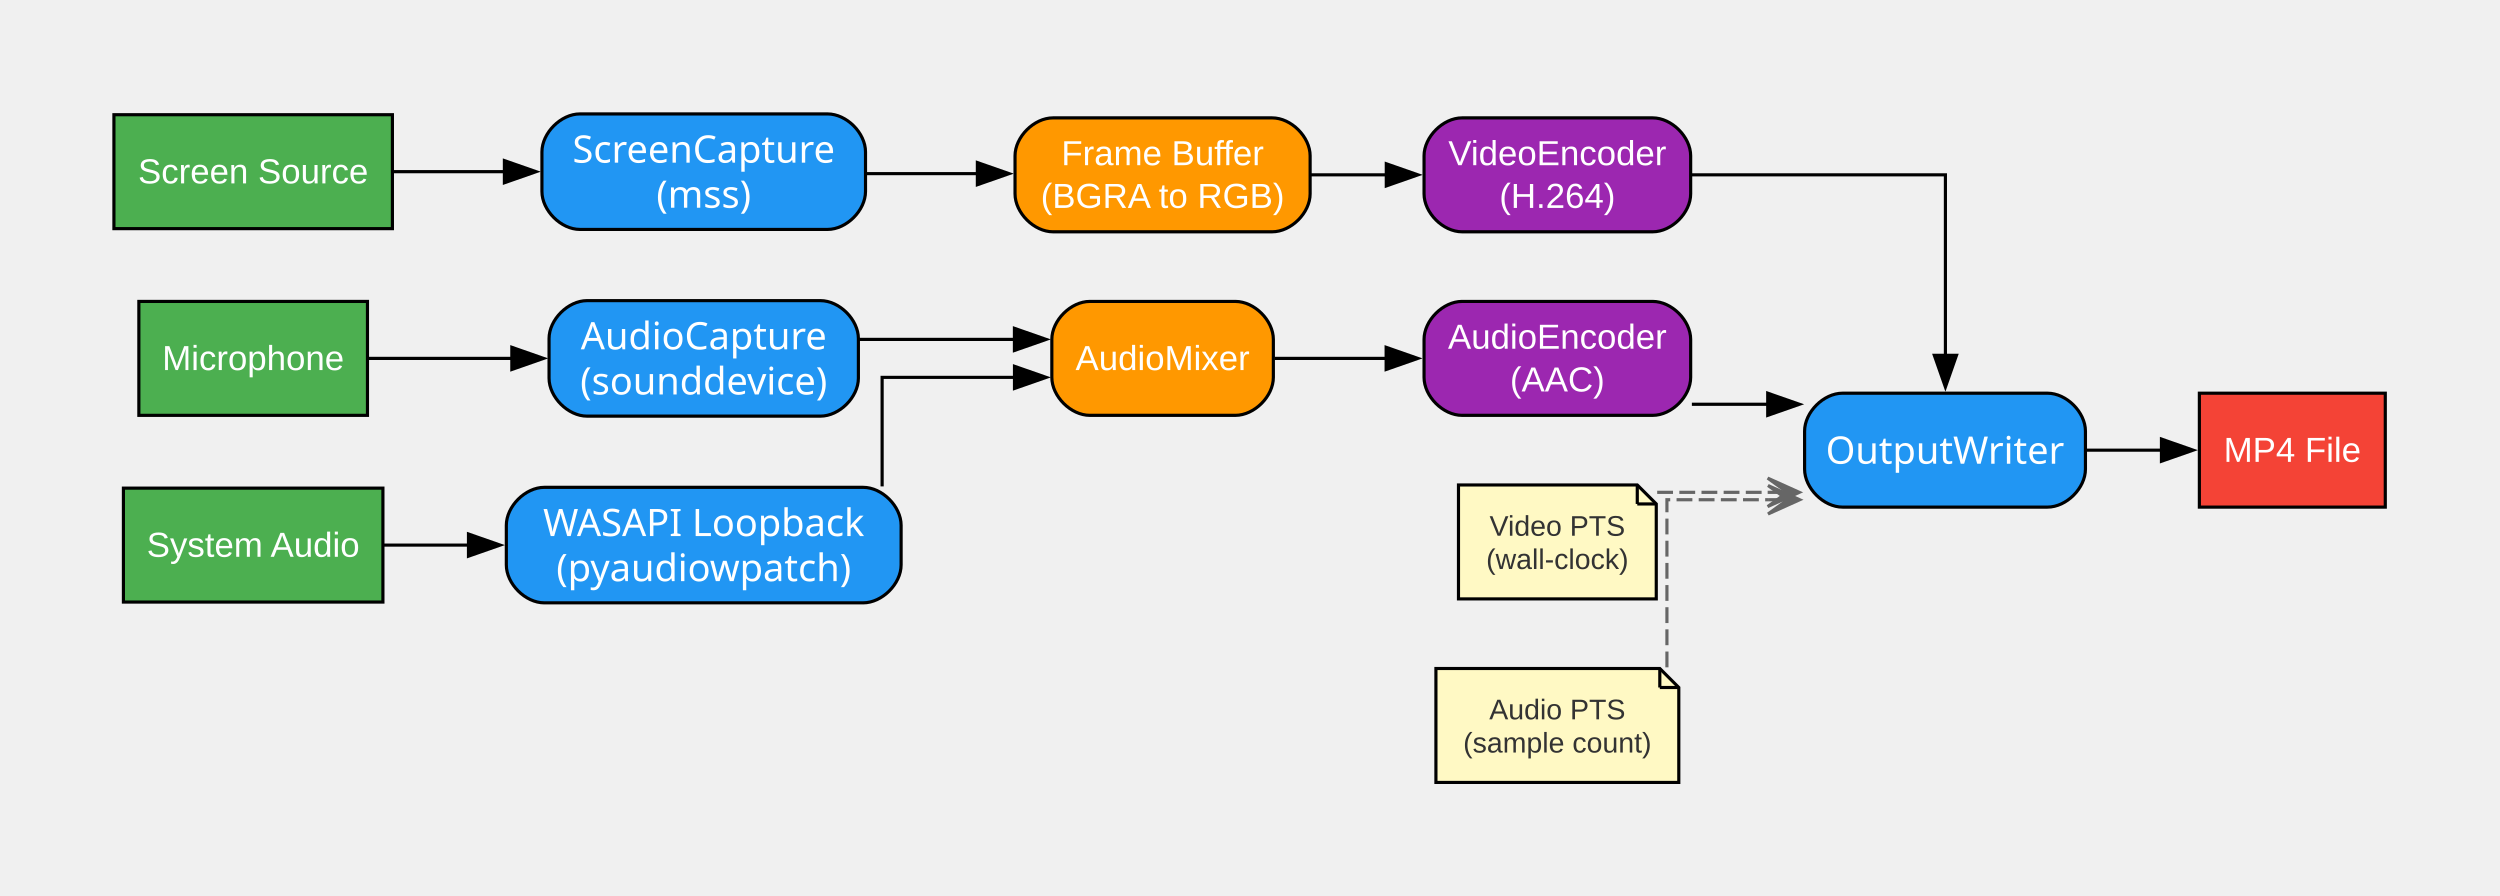
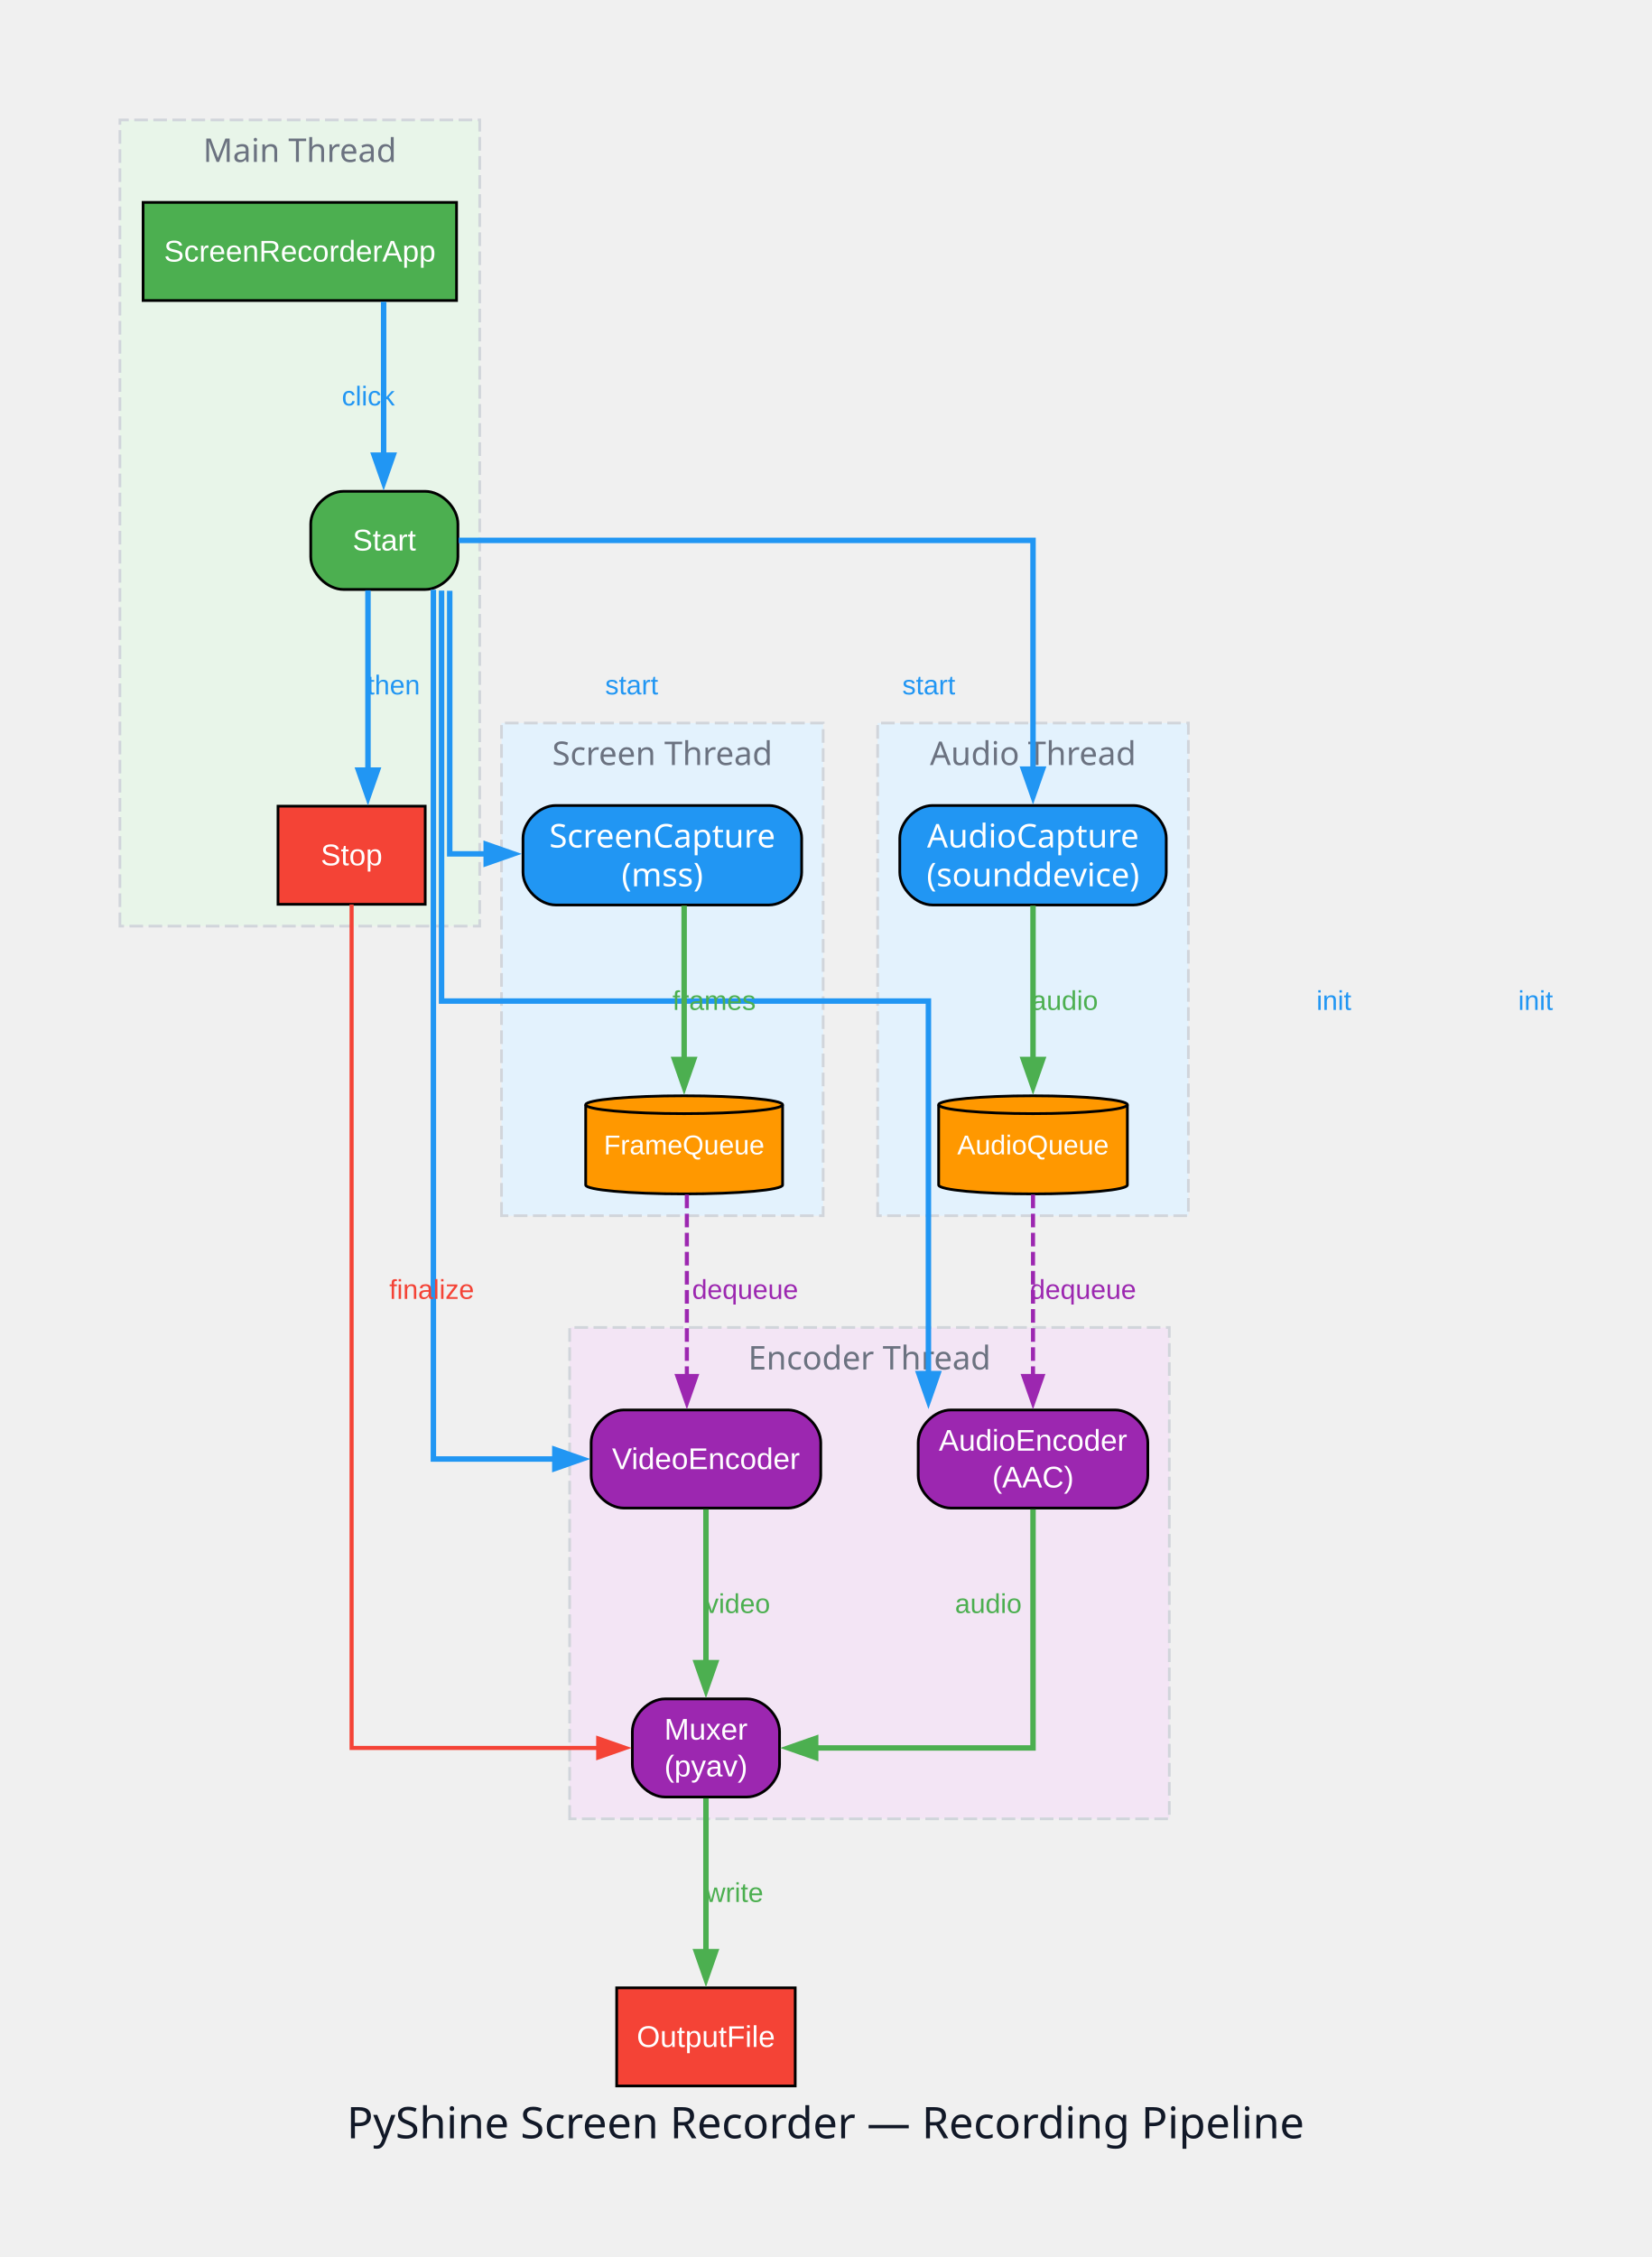
- <svg xmlns="http://www.w3.org/2000/svg" width="790pt" height="283pt" viewBox="0.00 0.00 790.00 283.00">
-   <g id="graph0" class="graph" transform="scale(1 1) rotate(0) translate(36 247.25)">
+ <svg xmlns="http://www.w3.org/2000/svg" width="606pt" height="828pt" viewBox="0.00 0.00 606.00 828.00">
+   <g id="graph0" class="graph" transform="scale(1 1) rotate(0) translate(36 792)">
+     <text xml:space="preserve" text-anchor="middle" x="266.88" y="-7.55" font-family="Arial Bold" font-size="16.00" fill="#111827">PyShine Screen Recorder — Recording Pipeline</text>
+     <g id="clust1" class="cluster">
+       <polygon fill="#e8f5e9" stroke="#d1d5db" stroke-dasharray="5,2" points="8,-452.25 8,-748 140,-748 140,-452.25 8,-452.25" />
+       <text xml:space="preserve" text-anchor="middle" x="74" y="-732.6" font-family="Arial Bold" font-size="12.00" fill="#6b7280">Main Thread</text>
+     </g>
+     <g id="clust2" class="cluster">
+       <polygon fill="#e3f2fd" stroke="#d1d5db" stroke-dasharray="5,2" points="148,-346 148,-526.75 266,-526.75 266,-346 148,-346" />
+       <text xml:space="preserve" text-anchor="middle" x="207" y="-511.35" font-family="Arial Bold" font-size="12.00" fill="#6b7280">Screen Thread</text>
+     </g>
+     <g id="clust3" class="cluster">
+       <polygon fill="#e3f2fd" stroke="#d1d5db" stroke-dasharray="5,2" points="286,-346 286,-526.75 400,-526.75 400,-346 286,-346" />
+       <text xml:space="preserve" text-anchor="middle" x="343" y="-511.35" font-family="Arial Bold" font-size="12.00" fill="#6b7280">Audio Thread</text>
+     </g>
+     <g id="clust4" class="cluster">
+       <polygon fill="#f3e5f5" stroke="#d1d5db" stroke-dasharray="5,2" points="173,-124.75 173,-305 393,-305 393,-124.75 173,-124.75" />
+       <text xml:space="preserve" text-anchor="middle" x="283" y="-289.6" font-family="Arial Bold" font-size="12.00" fill="#6b7280">Encoder Thread</text>
+     </g>
    <g id="node1" class="node">
-       <polygon fill="#4caf50" stroke="black" points="88,-211 0,-211 0,-175 88,-175 88,-211" />
-       <text xml:space="preserve" text-anchor="middle" x="44" y="-189.3" font-family="Arial" font-size="11.00" fill="white">Screen Source</text>
+       <polygon fill="#4caf50" stroke="black" points="131.5,-717.75 16.5,-717.75 16.5,-681.75 131.5,-681.75 131.5,-717.75" />
+       <text xml:space="preserve" text-anchor="middle" x="74" y="-696.05" font-family="Arial" font-size="11.00" fill="white">ScreenRecorderApp</text>
    </g>
    <g id="node2" class="node">
-       <path fill="#2196f3" stroke="black" d="M225.5,-211.25C225.5,-211.25 147.25,-211.25 147.25,-211.25 141.25,-211.25 135.25,-205.25 135.25,-199.25 135.25,-199.25 135.25,-186.75 135.25,-186.75 135.25,-180.75 141.25,-174.75 147.25,-174.75 147.25,-174.75 225.5,-174.75 225.5,-174.75 231.5,-174.75 237.5,-180.75 237.5,-186.75 237.5,-186.75 237.5,-199.25 237.5,-199.25 237.5,-205.25 231.5,-211.25 225.5,-211.25" />
-       <text xml:space="preserve" text-anchor="middle" x="186.38" y="-195.85" font-family="Arial Bold" font-size="12.00" fill="white">ScreenCapture</text>
-       <text xml:space="preserve" text-anchor="middle" x="186.38" y="-181.6" font-family="Arial Bold" font-size="12.00" fill="white">(mss)</text>
+       <path fill="#4caf50" stroke="black" d="M120,-611.75C120,-611.75 90,-611.75 90,-611.75 84,-611.75 78,-605.75 78,-599.75 78,-599.75 78,-587.75 78,-587.75 78,-581.75 84,-575.75 90,-575.75 90,-575.75 120,-575.75 120,-575.75 126,-575.75 132,-581.75 132,-587.75 132,-587.75 132,-599.75 132,-599.75 132,-605.75 126,-611.75 120,-611.75" />
+       <text xml:space="preserve" text-anchor="middle" x="105" y="-590.05" font-family="Arial" font-size="11.00" fill="white">Start</text>
    </g>
    <g id="edge1" class="edge">
-       <path fill="none" stroke="black" d="M88.27,-193C88.27,-193 123.39,-193 123.39,-193" />
-       <polygon fill="black" stroke="black" points="123.39,-196.5 133.39,-193 123.39,-189.5 123.39,-196.5" />
+       <path fill="none" stroke="#2196f3" stroke-width="2" d="M104.75,-681.29C104.75,-681.29 104.75,-625.03 104.75,-625.03" />
+       <polygon fill="#2196f3" stroke="#2196f3" stroke-width="2" points="108.25,-625.03 104.75,-615.03 101.25,-625.03 108.25,-625.03" />
+       <text xml:space="preserve" text-anchor="middle" x="99.12" y="-643.25" font-family="Arial" font-size="10.00" fill="#2196f3">click</text>
    </g>
    <g id="node3" class="node">
-       <path fill="#ff9800" stroke="black" d="M366,-210C366,-210 296.75,-210 296.75,-210 290.75,-210 284.75,-204 284.75,-198 284.75,-198 284.75,-186 284.75,-186 284.75,-180 290.75,-174 296.75,-174 296.75,-174 366,-174 366,-174 372,-174 378,-180 378,-186 378,-186 378,-198 378,-198 378,-204 372,-210 366,-210" />
-       <text xml:space="preserve" text-anchor="middle" x="331.38" y="-195.05" font-family="Arial" font-size="11.00" fill="white">Frame Buffer</text>
-       <text xml:space="preserve" text-anchor="middle" x="331.38" y="-181.55" font-family="Arial" font-size="11.00" fill="white">(BGRA to RGB)</text>
+       <polygon fill="#f44336" stroke="black" points="120,-496.25 66,-496.25 66,-460.25 120,-460.25 120,-496.25" />
+       <text xml:space="preserve" text-anchor="middle" x="93" y="-474.55" font-family="Arial" font-size="11.00" fill="white">Stop</text>
    </g>
    <g id="edge2" class="edge">
-       <path fill="none" stroke="black" d="M237.9,-192.38C237.9,-192.38 272.85,-192.38 272.85,-192.38" />
-       <polygon fill="black" stroke="black" points="272.85,-195.88 282.85,-192.38 272.85,-188.88 272.85,-195.88" />
+       <path fill="none" stroke="#2196f3" stroke-width="2" d="M99,-575.45C99,-575.45 99,-509.49 99,-509.49" />
+       <polygon fill="#2196f3" stroke="#2196f3" stroke-width="2" points="102.5,-509.49 99,-499.49 95.5,-509.49 102.5,-509.49" />
+       <text xml:space="preserve" text-anchor="middle" x="108.38" y="-537.25" font-family="Arial" font-size="10.00" fill="#2196f3">then</text>
    </g>
    <g id="node4" class="node">
-       <path fill="#9c27b0" stroke="black" d="M486.25,-210C486.25,-210 426,-210 426,-210 420,-210 414,-204 414,-198 414,-198 414,-186 414,-186 414,-180 420,-174 426,-174 426,-174 486.25,-174 486.25,-174 492.25,-174 498.25,-180 498.25,-186 498.25,-186 498.25,-198 498.25,-198 498.25,-204 492.25,-210 486.25,-210" />
-       <text xml:space="preserve" text-anchor="middle" x="456.12" y="-195.05" font-family="Arial" font-size="11.00" fill="white">VideoEncoder</text>
-       <text xml:space="preserve" text-anchor="middle" x="456.12" y="-181.55" font-family="Arial" font-size="11.00" fill="white">(H.264)</text>
+       <path fill="#2196f3" stroke="black" d="M246.12,-496.5C246.12,-496.5 167.88,-496.5 167.88,-496.5 161.88,-496.5 155.88,-490.5 155.88,-484.5 155.88,-484.5 155.88,-472 155.88,-472 155.88,-466 161.88,-460 167.88,-460 167.88,-460 246.12,-460 246.12,-460 252.12,-460 258.12,-466 258.12,-472 258.12,-472 258.12,-484.5 258.12,-484.5 258.12,-490.5 252.12,-496.5 246.12,-496.5" />
+       <text xml:space="preserve" text-anchor="middle" x="207" y="-481.1" font-family="Arial Bold" font-size="12.00" fill="white">ScreenCapture</text>
+       <text xml:space="preserve" text-anchor="middle" x="207" y="-466.85" font-family="Arial Bold" font-size="12.00" fill="white">(mss)</text>
    </g>
    <g id="edge3" class="edge">
-       <path fill="none" stroke="black" d="M378.18,-192C378.18,-192 402.07,-192 402.07,-192" />
-       <polygon fill="black" stroke="black" points="402.07,-195.5 412.07,-192 402.07,-188.5 402.07,-195.5" />
+       <path fill="none" stroke="#2196f3" stroke-width="2" d="M129,-575.27C129,-542.77 129,-478.75 129,-478.75 129,-478.75 142.38,-478.75 142.38,-478.75" />
+       <polygon fill="#2196f3" stroke="#2196f3" stroke-width="2" points="142.38,-482.25 152.38,-478.75 142.38,-475.25 142.38,-482.25" />
+       <text xml:space="preserve" text-anchor="middle" x="195.75" y="-537.25" font-family="Arial" font-size="10.00" fill="#2196f3">start</text>
+     </g>
+     <g id="node6" class="node">
+       <path fill="#2196f3" stroke="black" d="M379.88,-496.5C379.88,-496.5 306.12,-496.5 306.12,-496.5 300.12,-496.5 294.12,-490.5 294.12,-484.5 294.12,-484.5 294.12,-472 294.12,-472 294.12,-466 300.12,-460 306.12,-460 306.12,-460 379.88,-460 379.88,-460 385.88,-460 391.88,-466 391.88,-472 391.88,-472 391.88,-484.5 391.88,-484.5 391.88,-490.5 385.88,-496.5 379.88,-496.5" />
+       <text xml:space="preserve" text-anchor="middle" x="343" y="-481.1" font-family="Arial Bold" font-size="12.00" fill="white">AudioCapture</text>
+       <text xml:space="preserve" text-anchor="middle" x="343" y="-466.85" font-family="Arial Bold" font-size="12.00" fill="white">(sounddevice)</text>
+     </g>
+     <g id="edge4" class="edge">
+       <path fill="none" stroke="#2196f3" stroke-width="2" d="M132.3,-593.75C194.82,-593.75 343,-593.75 343,-593.75 343,-593.75 343,-509.83 343,-509.83" />
+       <polygon fill="#2196f3" stroke="#2196f3" stroke-width="2" points="346.5,-509.83 343,-499.83 339.5,-509.83 346.5,-509.83" />
+       <text xml:space="preserve" text-anchor="middle" x="304.75" y="-537.25" font-family="Arial" font-size="10.00" fill="#2196f3">start</text>
+     </g>
+     <g id="node8" class="node">
+       <path fill="#9c27b0" stroke="black" d="M253.12,-274.75C253.12,-274.75 192.88,-274.75 192.88,-274.75 186.88,-274.75 180.88,-268.75 180.88,-262.75 180.88,-262.75 180.88,-250.75 180.88,-250.75 180.88,-244.75 186.88,-238.75 192.88,-238.75 192.88,-238.75 253.12,-238.75 253.12,-238.75 259.12,-238.75 265.12,-244.75 265.12,-250.75 265.12,-250.75 265.12,-262.75 265.12,-262.75 265.12,-268.75 259.12,-274.75 253.12,-274.75" />
+       <text xml:space="preserve" text-anchor="middle" x="223" y="-253.05" font-family="Arial" font-size="11.00" fill="white">VideoEncoder</text>
+     </g>
+     <g id="edge5" class="edge">
+       <path fill="none" stroke="#2196f3" stroke-width="2" d="M123,-575.63C123,-505.63 123,-256.75 123,-256.75 123,-256.75 167.56,-256.75 167.56,-256.75" />
+       <polygon fill="#2196f3" stroke="#2196f3" stroke-width="2" points="167.56,-260.25 177.56,-256.75 167.56,-253.25 167.56,-260.25" />
+       <text xml:space="preserve" text-anchor="middle" x="453.38" y="-421.5" font-family="Arial" font-size="10.00" fill="#2196f3">init</text>
+     </g>
+     <g id="node9" class="node">
+       <path fill="#9c27b0" stroke="black" d="M373.12,-274.75C373.12,-274.75 312.88,-274.75 312.88,-274.75 306.88,-274.75 300.88,-268.75 300.88,-262.75 300.88,-262.75 300.88,-250.75 300.88,-250.75 300.88,-244.75 306.88,-238.75 312.88,-238.75 312.88,-238.75 373.12,-238.75 373.12,-238.75 379.12,-238.75 385.12,-244.75 385.12,-250.75 385.12,-250.75 385.12,-262.75 385.12,-262.75 385.12,-268.75 379.12,-274.75 373.12,-274.75" />
+       <text xml:space="preserve" text-anchor="middle" x="343" y="-259.8" font-family="Arial" font-size="11.00" fill="white">AudioEncoder</text>
+       <text xml:space="preserve" text-anchor="middle" x="343" y="-246.3" font-family="Arial" font-size="11.00" fill="white">(AAC)</text>
+     </g>
+     <g id="edge6" class="edge">
+       <path fill="none" stroke="#2196f3" stroke-width="2" d="M126,-575.34C126,-531.54 126,-424.75 126,-424.75 126,-424.75 304.62,-424.75 304.62,-424.75 304.62,-424.75 304.62,-288.08 304.62,-288.08" />
+       <polygon fill="#2196f3" stroke="#2196f3" stroke-width="2" points="308.13,-288.08 304.63,-278.08 301.13,-288.08 308.13,-288.08" />
+       <text xml:space="preserve" text-anchor="middle" x="527.38" y="-421.5" font-family="Arial" font-size="10.00" fill="#2196f3">init</text>
+     </g>
+     <g id="node10" class="node">
+       <path fill="#9c27b0" stroke="black" d="M238,-168.75C238,-168.75 208,-168.75 208,-168.75 202,-168.75 196,-162.75 196,-156.75 196,-156.75 196,-144.75 196,-144.75 196,-138.75 202,-132.75 208,-132.75 208,-132.75 238,-132.75 238,-132.75 244,-132.75 250,-138.75 250,-144.75 250,-144.75 250,-156.75 250,-156.75 250,-162.75 244,-168.75 238,-168.75" />
+       <text xml:space="preserve" text-anchor="middle" x="223" y="-153.8" font-family="Arial" font-size="11.00" fill="white">Muxer</text>
+       <text xml:space="preserve" text-anchor="middle" x="223" y="-140.3" font-family="Arial" font-size="11.00" fill="white">(pyav)</text>
+     </g>
+     <g id="edge14" class="edge">
+       <path fill="none" stroke="#f44336" stroke-width="1.5" d="M93,-460.18C93,-391.52 93,-150.75 93,-150.75 93,-150.75 183.48,-150.75 183.48,-150.75" />
+       <polygon fill="#f44336" stroke="#f44336" stroke-width="1.5" points="183.48,-154.25 193.48,-150.75 183.48,-147.25 183.48,-154.25" />
+       <text xml:space="preserve" text-anchor="middle" x="122.38" y="-315.5" font-family="Arial" font-size="10.00" fill="#f44336">finalize</text>
+     </g>
+     <g id="node5" class="node">
+       <path fill="#ff9800" stroke="black" d="M251.12,-386.73C251.12,-388.53 234.93,-390 215,-390 195.07,-390 178.88,-388.53 178.88,-386.73 178.88,-386.73 178.88,-357.27 178.88,-357.27 178.88,-355.47 195.07,-354 215,-354 234.93,-354 251.12,-355.47 251.12,-357.27 251.12,-357.27 251.12,-386.73 251.12,-386.73" />
+       <path fill="none" stroke="black" d="M251.12,-386.73C251.12,-384.92 234.93,-383.45 215,-383.45 195.07,-383.45 178.88,-384.92 178.88,-386.73" />
+       <text xml:space="preserve" text-anchor="middle" x="215" y="-368.5" font-family="Arial" font-size="10.00" fill="white">FrameQueue</text>
+     </g>
+     <g id="edge7" class="edge">
+       <path fill="none" stroke="#4caf50" stroke-width="2" d="M215,-459.74C215,-459.74 215,-403.32 215,-403.32" />
+       <polygon fill="#4caf50" stroke="#4caf50" stroke-width="2" points="218.5,-403.32 215,-393.32 211.5,-403.32 218.5,-403.32" />
+       <text xml:space="preserve" text-anchor="middle" x="226" y="-421.5" font-family="Arial" font-size="10.00" fill="#4caf50">frames</text>
+     </g>
+     <g id="edge9" class="edge">
+       <path fill="none" stroke="#9c27b0" stroke-width="1.5" stroke-dasharray="5,2" d="M216,-353.74C216,-353.74 216,-287.2 216,-287.2" />
+       <polygon fill="#9c27b0" stroke="#9c27b0" stroke-width="1.5" points="219.5,-287.2 216,-277.2 212.5,-287.2 219.5,-287.2" />
+       <text xml:space="preserve" text-anchor="middle" x="237.38" y="-315.5" font-family="Arial" font-size="10.00" fill="#9c27b0">dequeue</text>
+     </g>
+     <g id="node7" class="node">
+       <path fill="#ff9800" stroke="black" d="M377.62,-386.73C377.62,-388.53 362.11,-390 343,-390 323.89,-390 308.38,-388.53 308.38,-386.73 308.38,-386.73 308.38,-357.27 308.38,-357.27 308.38,-355.47 323.89,-354 343,-354 362.11,-354 377.62,-355.47 377.62,-357.27 377.62,-357.27 377.62,-386.73 377.62,-386.73" />
+       <path fill="none" stroke="black" d="M377.62,-386.73C377.62,-384.92 362.11,-383.45 343,-383.45 323.89,-383.45 308.38,-384.92 308.38,-386.73" />
+       <text xml:space="preserve" text-anchor="middle" x="343" y="-368.5" font-family="Arial" font-size="10.00" fill="white">AudioQueue</text>
+     </g>
+     <g id="edge8" class="edge">
+       <path fill="none" stroke="#4caf50" stroke-width="2" d="M343,-459.74C343,-459.74 343,-403.32 343,-403.32" />
+       <polygon fill="#4caf50" stroke="#4caf50" stroke-width="2" points="346.5,-403.32 343,-393.32 339.5,-403.32 346.5,-403.32" />
+       <text xml:space="preserve" text-anchor="middle" x="354.62" y="-421.5" font-family="Arial" font-size="10.00" fill="#4caf50">audio</text>
+     </g>
+     <g id="edge10" class="edge">
+       <path fill="none" stroke="#9c27b0" stroke-width="1.5" stroke-dasharray="5,2" d="M343,-353.74C343,-353.74 343,-287.2 343,-287.2" />
+       <polygon fill="#9c27b0" stroke="#9c27b0" stroke-width="1.5" points="346.5,-287.2 343,-277.2 339.5,-287.2 346.5,-287.2" />
+       <text xml:space="preserve" text-anchor="middle" x="361.38" y="-315.5" font-family="Arial" font-size="10.00" fill="#9c27b0">dequeue</text>
+     </g>
+     <g id="edge11" class="edge">
+       <path fill="none" stroke="#4caf50" stroke-width="2" d="M223,-238.29C223,-238.29 223,-182.03 223,-182.03" />
+       <polygon fill="#4caf50" stroke="#4caf50" stroke-width="2" points="226.5,-182.03 223,-172.03 219.5,-182.03 226.5,-182.03" />
+       <text xml:space="preserve" text-anchor="middle" x="234.62" y="-200.25" font-family="Arial" font-size="10.00" fill="#4caf50">video</text>
+     </g>
+     <g id="edge12" class="edge">
+       <path fill="none" stroke="#4caf50" stroke-width="2" d="M343,-238.29C343,-207.92 343,-150.75 343,-150.75 343,-150.75 263.26,-150.75 263.26,-150.75" />
+       <polygon fill="#4caf50" stroke="#4caf50" stroke-width="2" points="263.26,-147.25 253.26,-150.75 263.26,-154.25 263.26,-147.25" />
+       <text xml:space="preserve" text-anchor="middle" x="326.62" y="-200.25" font-family="Arial" font-size="10.00" fill="#4caf50">audio</text>
    </g>
    <g id="node11" class="node">
-       <path fill="#2196f3" stroke="black" d="M611,-123C611,-123 546.25,-123 546.25,-123 540.25,-123 534.25,-117 534.25,-111 534.25,-111 534.25,-99 534.25,-99 534.25,-93 540.25,-87 546.25,-87 546.25,-87 611,-87 611,-87 617,-87 623,-93 623,-99 623,-99 623,-111 623,-111 623,-117 617,-123 611,-123" />
-       <text xml:space="preserve" text-anchor="middle" x="578.62" y="-100.72" font-family="Arial Bold" font-size="12.00" fill="white">OutputWriter</text>
-     </g>
-     <g id="edge9" class="edge">
-       <path fill="none" stroke="black" d="M498.67,-192C534.09,-192 578.75,-192 578.75,-192 578.75,-192 578.75,-134.96 578.75,-134.96" />
-       <polygon fill="black" stroke="black" points="582.25,-134.96 578.75,-124.96 575.25,-134.96 582.25,-134.96" />
-     </g>
-     <g id="node5" class="node">
-       <polygon fill="#4caf50" stroke="black" points="80.12,-152 7.88,-152 7.88,-116 80.12,-116 80.12,-152" />
-       <text xml:space="preserve" text-anchor="middle" x="44" y="-130.3" font-family="Arial" font-size="11.00" fill="white">Microphone</text>
-     </g>
-     <g id="node6" class="node">
-       <path fill="#2196f3" stroke="black" d="M223.25,-152.25C223.25,-152.25 149.5,-152.25 149.5,-152.25 143.5,-152.25 137.5,-146.25 137.5,-140.25 137.5,-140.25 137.5,-127.75 137.5,-127.75 137.5,-121.75 143.5,-115.75 149.5,-115.75 149.5,-115.75 223.25,-115.75 223.25,-115.75 229.25,-115.75 235.25,-121.75 235.25,-127.75 235.25,-127.75 235.25,-140.25 235.25,-140.25 235.25,-146.25 229.25,-152.25 223.25,-152.25" />
-       <text xml:space="preserve" text-anchor="middle" x="186.38" y="-136.85" font-family="Arial Bold" font-size="12.00" fill="white">AudioCapture</text>
-       <text xml:space="preserve" text-anchor="middle" x="186.38" y="-122.6" font-family="Arial Bold" font-size="12.00" fill="white">(sounddevice)</text>
-     </g>
-     <g id="edge4" class="edge">
-       <path fill="none" stroke="black" d="M80.3,-134C80.3,-134 125.74,-134 125.74,-134" />
-       <polygon fill="black" stroke="black" points="125.74,-137.5 135.74,-134 125.74,-130.5 125.74,-137.5" />
-     </g>
-     <g id="node7" class="node">
-       <path fill="#ff9800" stroke="black" d="M354.38,-152C354.38,-152 308.38,-152 308.38,-152 302.38,-152 296.38,-146 296.38,-140 296.38,-140 296.38,-128 296.38,-128 296.38,-122 302.38,-116 308.38,-116 308.38,-116 354.38,-116 354.38,-116 360.38,-116 366.38,-122 366.38,-128 366.38,-128 366.38,-140 366.38,-140 366.38,-146 360.38,-152 354.38,-152" />
-       <text xml:space="preserve" text-anchor="middle" x="331.38" y="-130.3" font-family="Arial" font-size="11.00" fill="white">AudioMixer</text>
-     </g>
-     <g id="edge5" class="edge">
-       <path fill="none" stroke="black" d="M235.47,-140C235.47,-140 284.56,-140 284.56,-140" />
-       <polygon fill="black" stroke="black" points="284.56,-143.5 294.56,-140 284.56,-136.5 284.56,-143.5" />
-     </g>
-     <g id="node8" class="node">
-       <path fill="#9c27b0" stroke="black" d="M486.25,-152C486.25,-152 426,-152 426,-152 420,-152 414,-146 414,-140 414,-140 414,-128 414,-128 414,-122 420,-116 426,-116 426,-116 486.25,-116 486.25,-116 492.25,-116 498.25,-122 498.25,-128 498.25,-128 498.25,-140 498.25,-140 498.25,-146 492.25,-152 486.25,-152" />
-       <text xml:space="preserve" text-anchor="middle" x="456.12" y="-137.05" font-family="Arial" font-size="11.00" fill="white">AudioEncoder</text>
-       <text xml:space="preserve" text-anchor="middle" x="456.12" y="-123.55" font-family="Arial" font-size="11.00" fill="white">(AAC)</text>
-     </g>
-     <g id="edge8" class="edge">
-       <path fill="none" stroke="black" d="M366.79,-134C366.79,-134 402.02,-134 402.02,-134" />
-       <polygon fill="black" stroke="black" points="402.02,-137.5 412.02,-134 402.02,-130.5 402.02,-137.5" />
-     </g>
-     <g id="edge10" class="edge">
-       <path fill="none" stroke="black" d="M498.63,-119.5C498.63,-119.5 522.6,-119.5 522.6,-119.5" />
-       <polygon fill="black" stroke="black" points="522.6,-123 532.6,-119.5 522.6,-116 522.6,-123" />
-     </g>
-     <g id="node9" class="node">
-       <polygon fill="#4caf50" stroke="black" points="85,-93 3,-93 3,-57 85,-57 85,-93" />
-       <text xml:space="preserve" text-anchor="middle" x="44" y="-71.3" font-family="Arial" font-size="11.00" fill="white">System Audio</text>
-     </g>
-     <g id="node10" class="node">
-       <path fill="#2196f3" stroke="black" d="M236.75,-93.25C236.75,-93.25 136,-93.25 136,-93.25 130,-93.25 124,-87.25 124,-81.25 124,-81.25 124,-68.75 124,-68.75 124,-62.75 130,-56.75 136,-56.75 136,-56.75 236.75,-56.75 236.75,-56.75 242.75,-56.75 248.75,-62.75 248.75,-68.75 248.75,-68.75 248.75,-81.25 248.75,-81.25 248.75,-87.25 242.75,-93.25 236.75,-93.25" />
-       <text xml:space="preserve" text-anchor="middle" x="186.38" y="-77.85" font-family="Arial Bold" font-size="12.00" fill="white">WASAPI Loopback</text>
-       <text xml:space="preserve" text-anchor="middle" x="186.38" y="-63.6" font-family="Arial Bold" font-size="12.00" fill="white">(pyaudiowpatch)</text>
-     </g>
-     <g id="edge6" class="edge">
-       <path fill="none" stroke="black" d="M85.18,-75C85.18,-75 112.04,-75 112.04,-75" />
-       <polygon fill="black" stroke="black" points="112.04,-78.5 122.04,-75 112.04,-71.5 112.04,-78.5" />
-     </g>
-     <g id="edge7" class="edge">
-       <path fill="none" stroke="black" d="M242.75,-93.54C242.75,-108.82 242.75,-128 242.75,-128 242.75,-128 284.58,-128 284.58,-128" />
-       <polygon fill="black" stroke="black" points="284.58,-131.5 294.58,-128 284.58,-124.5 284.58,-131.5" />
-     </g>
-     <g id="node12" class="node">
-       <polygon fill="#f44336" stroke="black" points="717.75,-123 659,-123 659,-87 717.75,-87 717.75,-123" />
-       <text xml:space="preserve" text-anchor="middle" x="688.38" y="-101.3" font-family="Arial" font-size="11.00" fill="white">MP4 File</text>
-     </g>
-     <g id="edge11" class="edge">
-       <path fill="none" stroke="black" d="M623.26,-105C623.26,-105 647.02,-105 647.02,-105" />
-       <polygon fill="black" stroke="black" points="647.02,-108.5 657.02,-105 647.02,-101.5 647.02,-108.5" />
-     </g>
-     <g id="node13" class="node">
-       <polygon fill="#fff9c4" stroke="black" points="481.38,-94 424.88,-94 424.88,-58 487.38,-58 487.38,-88 481.38,-94" />
-       <polyline fill="none" stroke="black" points="481.38,-94 481.38,-88" />
-       <polyline fill="none" stroke="black" points="487.38,-88 481.38,-88" />
-       <text xml:space="preserve" text-anchor="middle" x="456.12" y="-77.95" font-family="Arial" font-size="9.00" fill="#333333">Video PTS</text>
-       <text xml:space="preserve" text-anchor="middle" x="456.12" y="-67.45" font-family="Arial" font-size="9.00" fill="#333333">(wall-clock)</text>
-     </g>
-     <g id="edge12" class="edge">
-       <path fill="none" stroke="#666666" stroke-dasharray="5,2" d="M487.67,-91.67C487.67,-91.67 522.58,-91.67 522.58,-91.67" />
-       <polygon fill="#666666" stroke="#666666" points="532.58,-91.67 522.58,-96.17 528.8,-91.67 522.58,-91.67 522.58,-91.67 522.58,-91.67 528.8,-91.67 522.58,-87.17 532.58,-91.67" />
-     </g>
-     <g id="node14" class="node">
-       <polygon fill="#fff9c4" stroke="black" points="488.5,-36 417.75,-36 417.75,0 494.5,0 494.5,-30 488.5,-36" />
-       <polyline fill="none" stroke="black" points="488.5,-36 488.5,-30" />
-       <polyline fill="none" stroke="black" points="494.5,-30 488.5,-30" />
-       <text xml:space="preserve" text-anchor="middle" x="456.12" y="-19.95" font-family="Arial" font-size="9.00" fill="#333333">Audio PTS</text>
-       <text xml:space="preserve" text-anchor="middle" x="456.12" y="-9.45" font-family="Arial" font-size="9.00" fill="#333333">(sample count)</text>
+       <polygon fill="#f44336" stroke="black" points="255.75,-62.75 190.25,-62.75 190.25,-26.75 255.75,-26.75 255.75,-62.75" />
+       <text xml:space="preserve" text-anchor="middle" x="223" y="-41.05" font-family="Arial" font-size="11.00" fill="white">OutputFile</text>
    </g>
    <g id="edge13" class="edge">
-       <path fill="none" stroke="#666666" stroke-dasharray="5,2" d="M490.75,-36.37C490.75,-57.51 490.75,-89.33 490.75,-89.33 490.75,-89.33 522.7,-89.33 522.7,-89.33" />
-       <polygon fill="#666666" stroke="#666666" points="532.7,-89.33 522.7,-93.83 528.92,-89.33 522.7,-89.33 522.7,-89.33 522.7,-89.33 528.92,-89.33 522.7,-84.83 532.7,-89.33" />
+       <path fill="none" stroke="#4caf50" stroke-width="2" d="M223,-132.29C223,-132.29 223,-76.03 223,-76.03" />
+       <polygon fill="#4caf50" stroke="#4caf50" stroke-width="2" points="226.5,-76.03 223,-66.03 219.5,-76.03 226.5,-76.03" />
+       <text xml:space="preserve" text-anchor="middle" x="233.5" y="-94.25" font-family="Arial" font-size="10.00" fill="#4caf50">write</text>
    </g>
  </g>
</svg>
